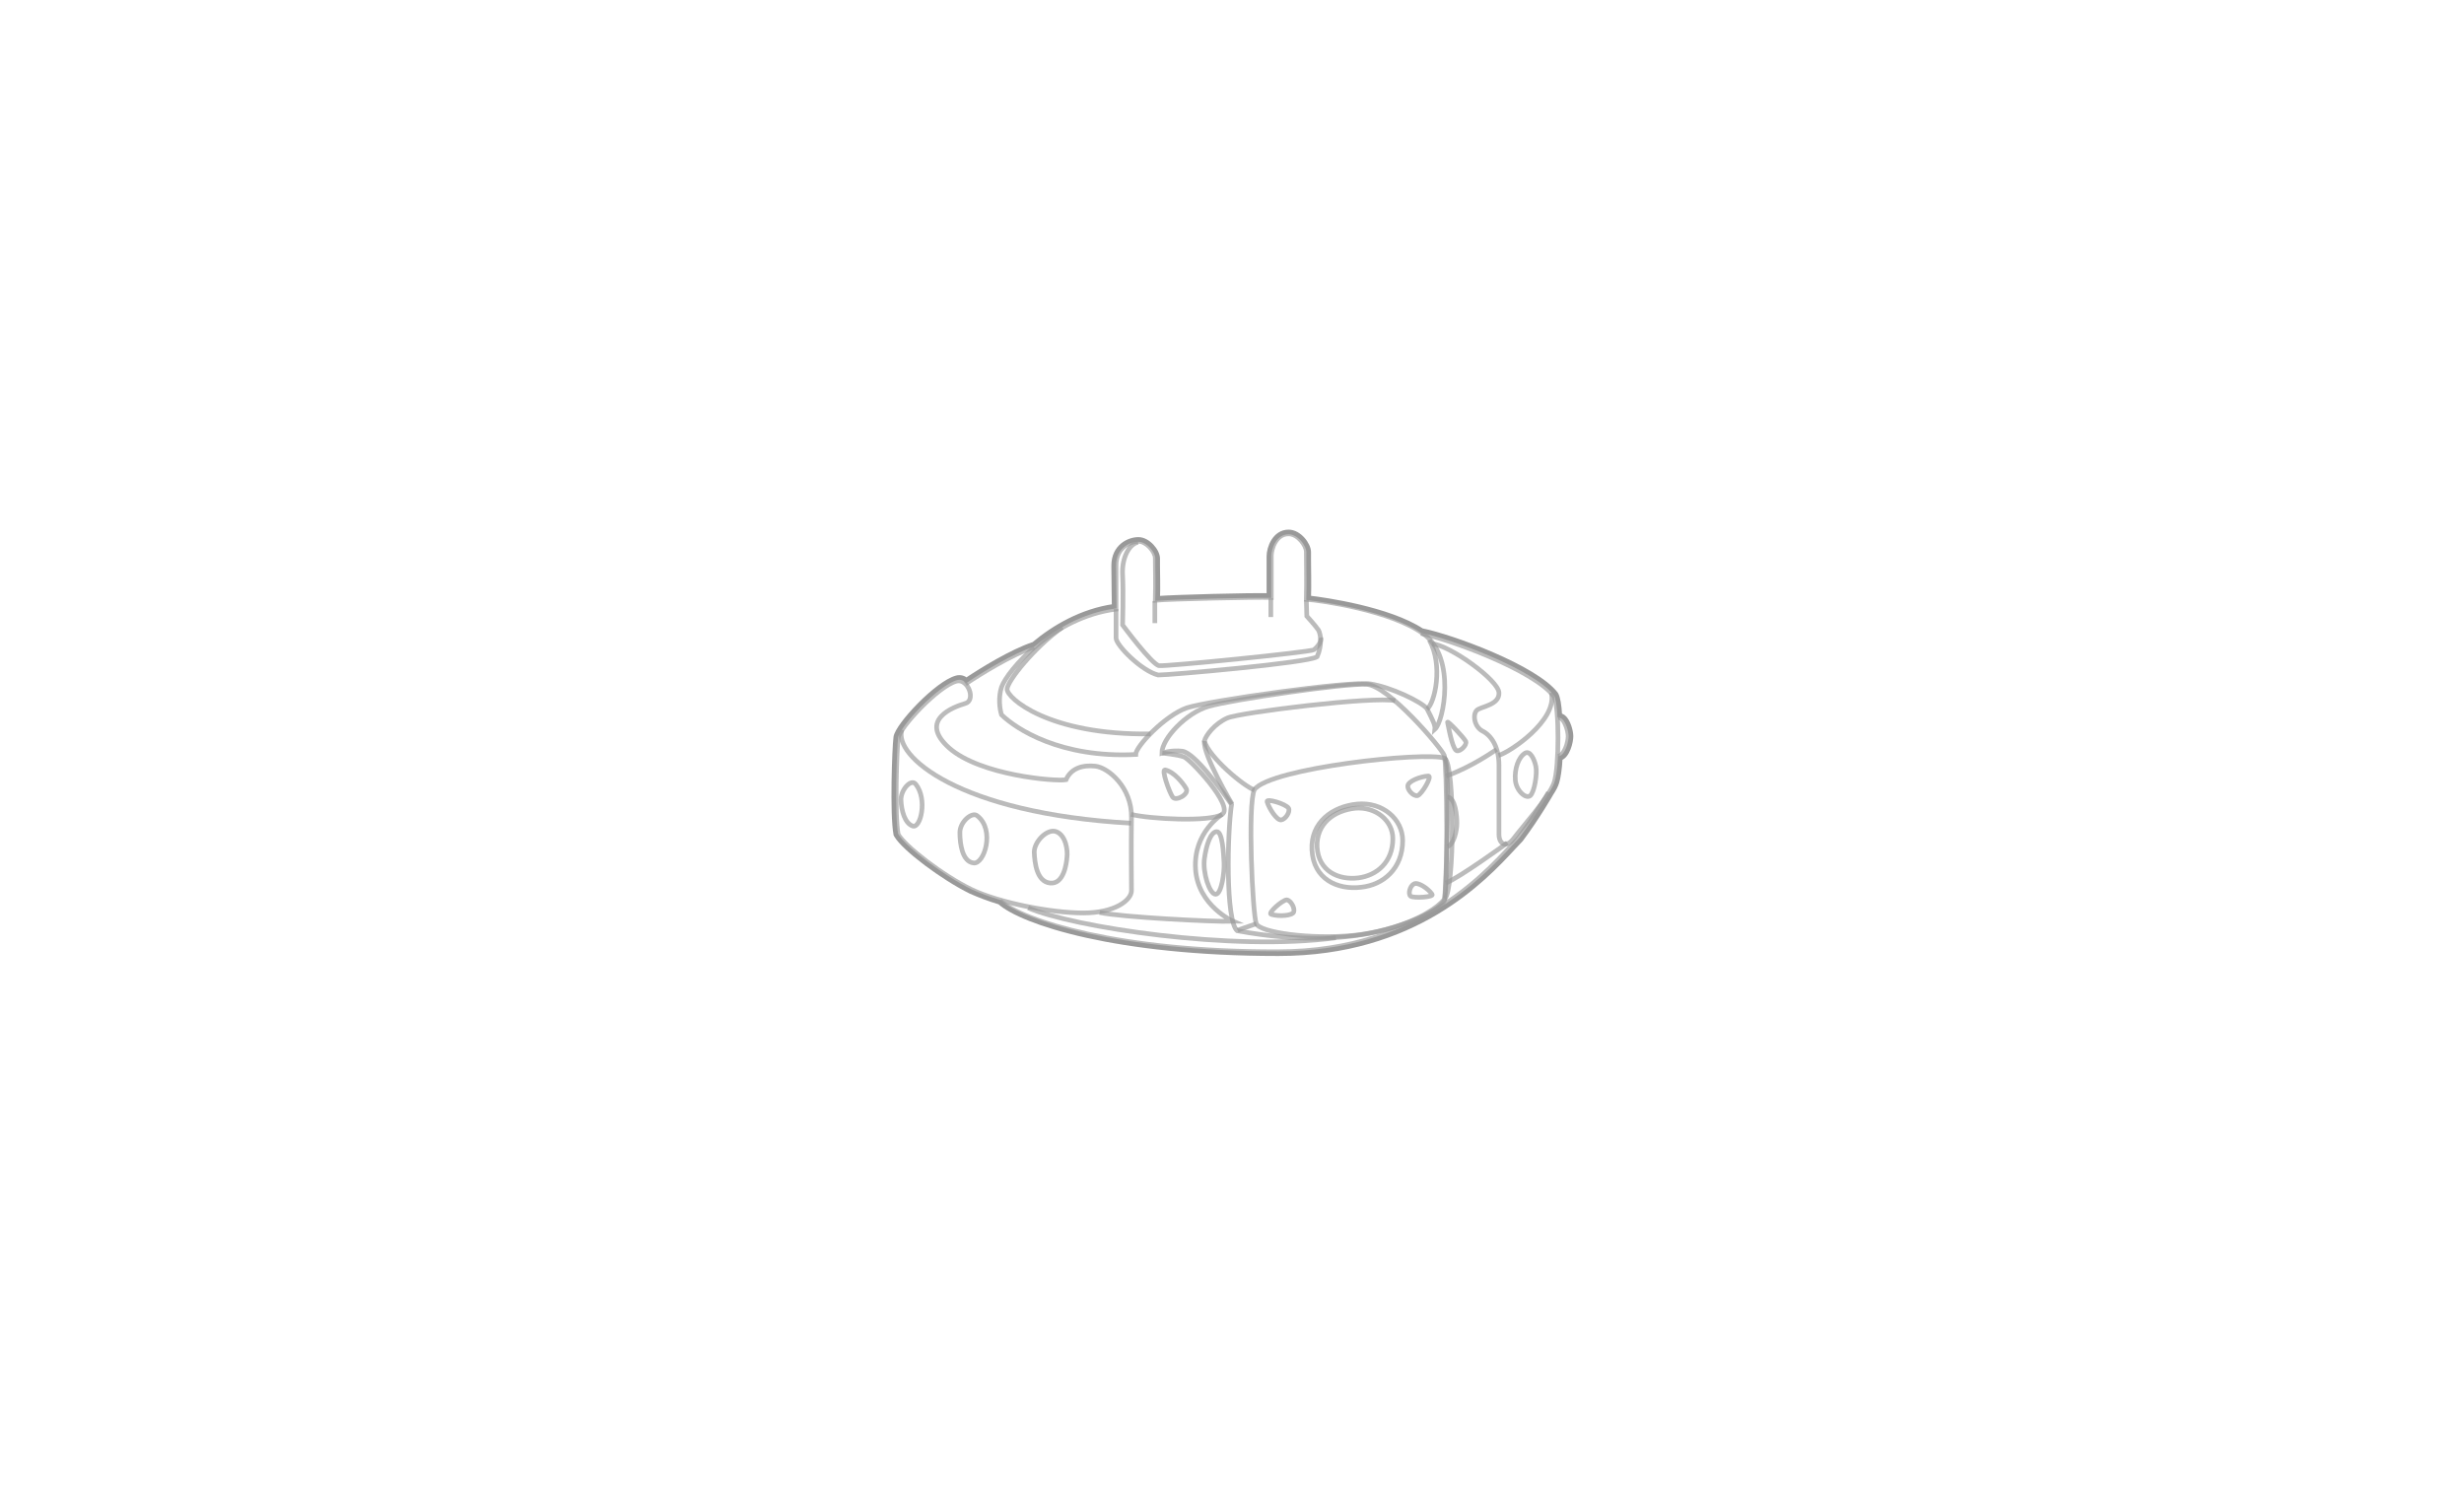
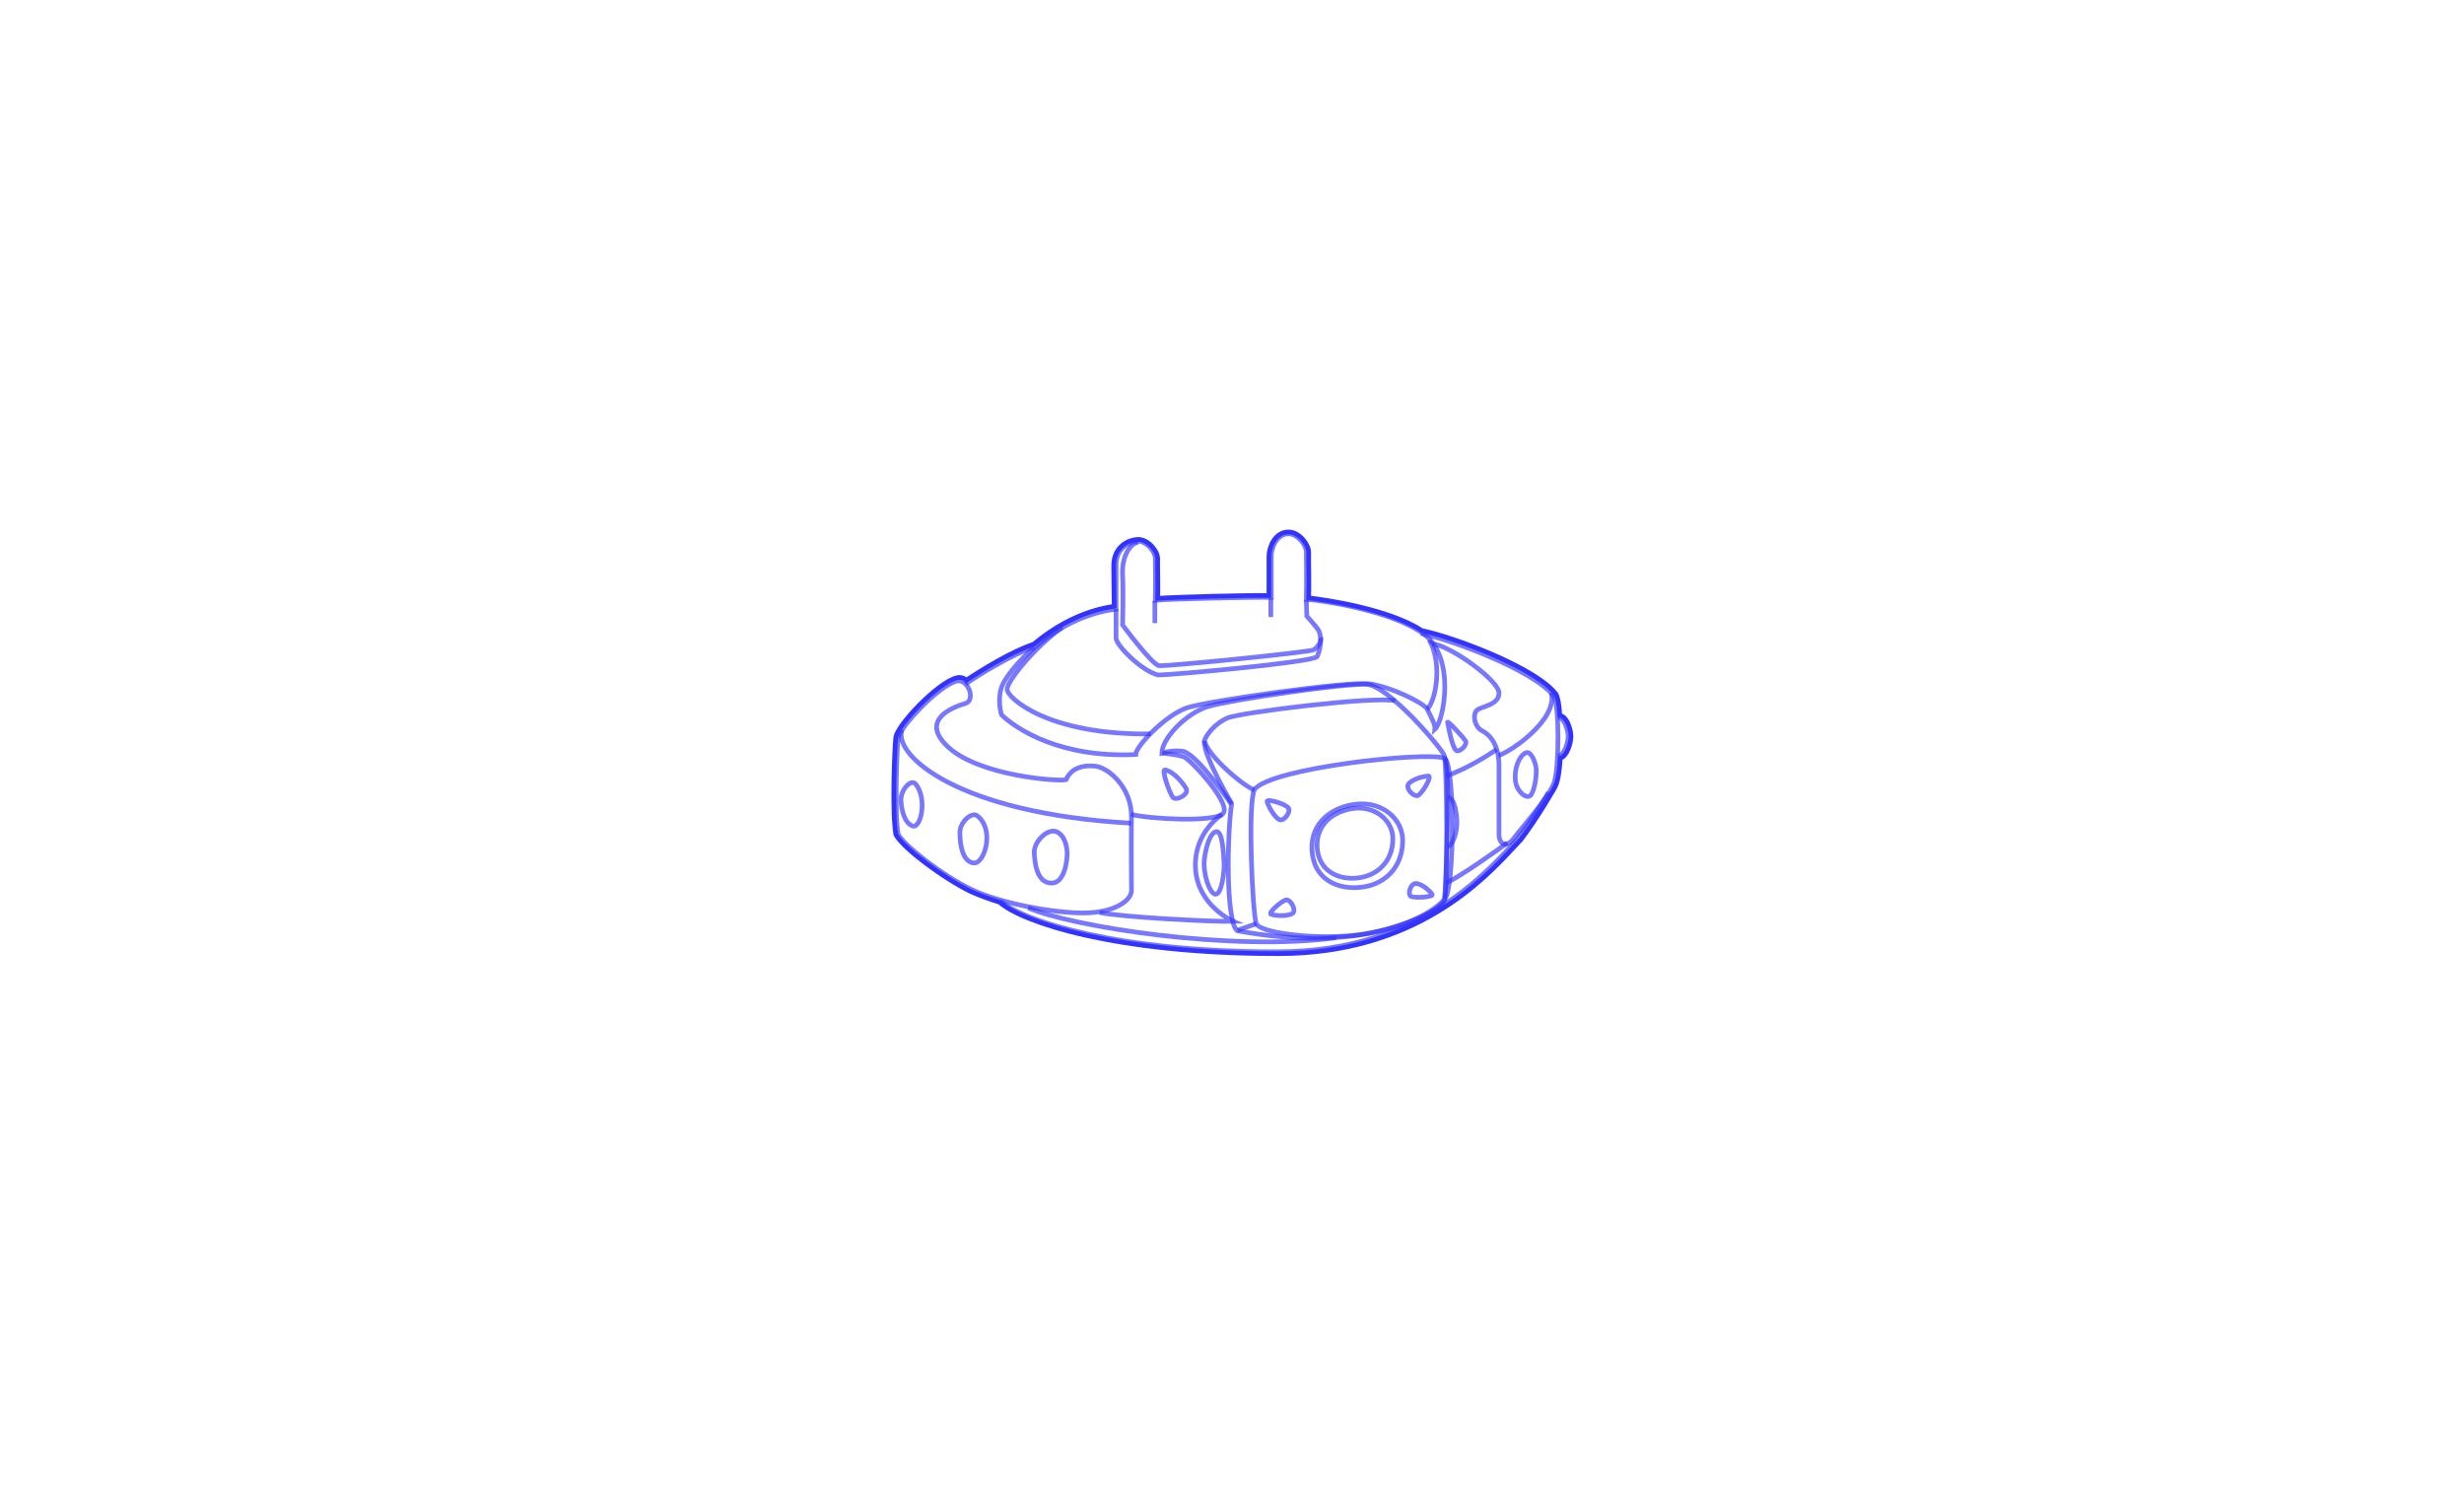
<svg id="bp-598" viewBox="0 0 527 318">
  <style type="text/css">
- 		.st0{fill:#fff6;stroke:#999;stroke-miterlimit:10;}
- 		.st1{fill:none;stroke:#999a;stroke-miterlimit:10;}
+ 		.st0{fill:#fff6;stroke:#33f;stroke-miterlimit:10;}
+ 		.st1{fill:none;stroke:#33fa;stroke-miterlimit:10;}
	</style>
  <g>
    <path class="st0" d="M336,157.5c0-1.1-0.6-3.3-1.6-4.1c-0.3-0.2-0.5-0.3-0.8-0.4c-0.1-2.1-0.4-3.8-0.8-4.5    c-4.3-5.7-22.2-12.3-28.7-13.6c-7-4.6-20.6-6.6-24.2-7c0.1-2.7,0-6.1,0-8.2c0-0.7,0-1.2,0-1.6c0-1.6-2-4.3-4.3-4.3    c-3,0-4.2,3.4-4.2,5.2v8.4c-4.3-0.1-19.7,0.3-23.8,0.6c0.1-2.5,0-5.1,0-6.9c0-0.7,0-1.2,0-1.6c0-1.7-2.1-4.1-4.1-4.1    c-2.1,0-5.3,1.5-5.3,5.6c0,3.2,0.1,7.4,0.1,8.7c-7,1-12.9,4.5-17.2,8.1c-4.8,1.6-11.1,5.5-14.4,7.7c-0.6-0.5-1.3-0.7-2.1-0.5    c-4.2,1.1-12.7,10.2-13,12.7c-0.3,2.3-0.8,16.5,0,20.8l0.1,0.2c1.7,2.9,10,9.1,15.9,12c1.8,0.8,3.9,1.6,6.2,2.3    c4.8,4.3,25,11,59.4,11c0.1,0,0.2,0,0.3,0c29.1,0,43.9-15.9,50.2-22.7c0.6-0.6,1.1-1.2,1.6-1.7c3.6-4.8,6.5-9.9,6.5-9.9l0,0    c0.6-0.9,1-1.7,1.2-2.4c0.3-1,0.6-2.9,0.7-5.1C335.3,161.7,336,158.7,336,157.5z" />
  </g>
  <g>
    <path class="st1" d="M204.6,145.7c2.5-0.6,4.2,4.2,1.8,4.8c-2.4,0.7-10.1,3.5-3.4,9.5c6.7,5.9,22.8,7.2,25,6.8    c1.1-2.5,3.6-3.2,6.3-2.9s7.8,4.5,7.7,11c-0.1,6.5,0,13.5,0,15.6s-3.6,4.8-10.3,4.8c-6.7,0-17.8-2.1-23.9-5    c-6.2-3-14.2-9.2-15.7-11.8c-0.8-4.2-0.3-18.3,0-20.6C192.3,155.7,200.7,146.7,204.6,145.7z" />
    <path class="st1" d="M238.7,130.3c-13.5,1.7-23.2,13.1-24.5,16.7c-0.7,2.2-0.4,4.6,0,5.9c3.2,3.1,12.7,9.3,28.7,8.5    c0-1.7,6.3-8.4,11-10c4.7-1.5,34.8-5.8,39.2-5.1s10.9,3.8,12.1,5.3c1.2,2.4,1.8,3.5,1.7,4.4c1.9-1.7,4.5-15.2-2.3-20.3    s-22.1-7.3-25.2-7.5c0.1-3.6,0-8.9,0-10.2s-1.8-3.8-3.8-3.8c-2.7,0-3.7,3.2-3.7,4.7c0,1.5,0,7.8,0,8.9c-3.3-0.1-21.7,0.3-24.8,0.6    c0.1-3.6,0-7.6,0-9s-1.9-3.6-3.6-3.6s-4.8,1.2-4.8,5.1S238.7,130.3,238.7,130.3z" />
    <path class="st1" d="M248.5,161.1c0-3.1,5.2-8.6,10-10c4.8-1.4,29.2-5,33.8-4.7c4.6,0.2,16,13.6,16.6,15.2c0.6,1.6,0.8,28.9,0,30.8    c-2.4,3.1-16.2,11.9-44.3,6.7c-2.5-2.2-2.1-21-1.2-27c-2-2.9-7.8-11-10.5-11.4C250.6,160.4,248.5,161.1,248.5,161.1z" />
    <path class="st1" d="M309,162.2c-4.2-1.5-37.3,2.1-40.7,6.7c-1.5,2.9-0.4,26.9,0.4,28.7c0.8,1.9,11.6,3.4,20.8,2.5    c9.2-0.9,19.4-5.5,19.5-7.8C309.5,183.7,310.1,163.5,309,162.2z" />
    <path class="st1" d="M289.8,172.9c4.5-0.4,8.1,2.7,8.1,6.5c0,5-3.4,7.9-7.4,8.4c-4.2,0.5-8.5-1.4-8.8-6.6    C281.5,176.2,285.3,173.4,289.8,172.9z" />
    <path class="st1" d="M290.3,172c5.4-0.5,9.7,3.2,9.7,7.8c0,6-4.1,9.5-8.9,10c-5,0.6-10.2-1.7-10.5-8    C280.3,175.9,285,172.5,290.3,172z" />
    <path class="st1" d="M271,171.5c-0.2-0.8,4.1,0.5,4.6,1.4c0.4,0.8-0.7,2.4-1.6,2.5C273.1,175.5,271.5,173.1,271,171.5z" />
    <path class="st1" d="M306.3,191.3c0.5,0.6-4,0.9-4.6,0.4c-0.6-0.5-0.1-2.2,0.7-2.6C303.2,188.6,305.4,190,306.3,191.3z" />
    <path class="st1" d="M305.5,166c0.9,0-1.4,3.9-2.3,4.2c-0.9,0.2-2.2-1.2-2.1-2.1C301.2,167.1,303.8,166.1,305.5,166z" />
    <path class="st1" d="M271.9,195.6c-0.9-0.2,2.4-3.1,3.3-3.1c0.9,0.1,1.8,1.8,1.5,2.6C276.4,195.9,273.5,196.1,271.9,195.6z" />
    <path class="st1" d="M306.3,137.7c3.9,0.4,14.2,7.8,14.3,10.5c0.1,2.6-3.7,2.9-4.7,3.7c-1,0.9-0.6,3.6,1.2,4.5    c1.8,0.9,3.5,3.3,3.5,7.3c0,4,0,12.8,0,14.8s1.5,3.1,3.2,0.8c1.7-2.3,7.5-8.7,8.6-11.9s1.1-16.2,0-18.4    c-4.3-5.7-22.5-12.3-28.5-13.5" />
    <path class="st1" d="M206.5,146.3c3.3-2.2,9.9-6.3,14.7-7.9" />
    <path class="st1" d="M213.9,192.7c4.8,4.4,25.8,11,59.4,10.9c31.5,0,46-18.7,51.4-24.2c3.6-4.9,6.5-9.9,6.5-9.9" />
    <path class="st1" d="M192.9,156.1c-1.9,5.5,12,17.9,49,20" />
    <path class="st1" d="M309.3,166c5.5-1.9,10.8-5.7,10.8-5.7" />
    <path class="st1" d="M320.5,161.6c2.3-0.6,12.7-7.5,11.3-13.4" />
    <path class="st1" d="M241.9,174.2c3.9,1,16.9,1.7,19.5,0s-6.8-11.8-8.2-12.3s-4.6-0.8-4.6-0.8" />
    <path class="st1" d="M249.2,164.7c-0.9-0.2,0.9,4.8,1.6,5.8c0.7,1,3.6-0.6,2.9-1.8S251.1,165.1,249.2,164.7z" />
    <path class="st1" d="M309.6,154.5c-0.1-0.5,3.5,3.3,3.9,4.1c0.3,0.8-1.2,2.2-1.9,2C310.8,160.4,310.1,157.1,309.6,154.5z" />
    <path class="st1" d="M298.4,149.9c-4.6-1-33.2,2.5-35.9,3.7c-2.7,1.2-4.6,3.7-4.9,4.9c0.9,3.4,8.4,9.7,10.7,10.5" />
    <path class="st1" d="M257.6,158.5c-0.4,2.9,5.9,13.5,5.9,13.5" />
    <path class="st1" d="M268.7,197.6c-2.1,0.7-4,1.4-4,1.4" />
    <path class="st1" d="M219.9,194.2c9.4,4.1,43.8,9.4,65.8,6.4" />
    <path class="st1" d="M309.2,188.9c2.9-1.1,13.2-8.6,13.2-8.6" />
    <path class="st1" d="M227.2,134.2c-5.9,4.2-11.7,11.4-11.8,13.2c-0.1,1.9,8.9,9.9,30.7,9.6" />
    <path class="st1" d="M305.2,151.7c1.7-1.3,3.5-9.4,0.5-14.8" />
    <path class="st1" d="M238.7,130.3c0,0,0,4.6,0,6.2c0,1.5,5.4,7,9,7.9c2.5,0,32.1-2.6,34-3.9c1.1-2.5,0.8-4.8,0.3-5.7    c-0.6-0.9-2.5-3-2.5-3l-0.1-3.4" />
    <path class="st1" d="M243.4,116c-1.9,0.4-3.5,3.3-3.3,7c0.2,3.7,0,10.7,0,10.7s6.3,8.5,7.8,8.7c1.5,0.2,32.4-2.9,33.1-3.4    c0.7-0.5,1.7-1.7,1.5-2.6" />
    <line class="st1" x1="247" y1="128.6" x2="247" y2="133.3" />
    <line class="st1" x1="271.8" y1="128" x2="271.8" y2="132" />
    <path class="st1" d="M326.2,161.1c1.1-0.6,2,1.4,2.3,2.9s-0.3,5.4-1.2,6.2c-0.9,0.8-3-1-3.2-3.3S324.7,162,326.2,161.1z" />
    <path class="st1" d="M333.2,153.5c1.3-0.2,2.2,2.7,2.2,4c0,1.2-0.7,4-2.2,4.3" />
    <path class="st1" d="M195.9,167.8c-1-1.4-3.3,1.2-3.2,3.4s0.8,4.9,2.5,5.5S198.4,171,195.9,167.8z" />
    <path class="st1" d="M209,174.5c-1.1-0.9-3.7,1.3-3.7,3.6c0,2.4,0.5,6.2,2.9,6.5C210.5,185,212.9,177.5,209,174.5z" />
    <path class="st1" d="M225.9,177.9c-1.9-0.7-4.7,2.1-4.7,4.4c0.1,2.2,0.5,6.3,3.4,6.6c2.9,0.3,3.5-4.1,3.6-5.5    C228.4,182,228,178.7,225.9,177.9z" />
    <path class="st1" d="M309.6,170.5c1.7,0.2,2,4.1,2,5.6c0,1.5-0.6,4.5-2,5" />
    <path class="st1" d="M260.2,177.9c1.3-0.1,1.5,4.9,1.6,6.7s-0.5,6.7-1.8,6.7s-2.8-4.6-2.4-7.6C258,180.8,258.9,178,260.2,177.9z" />
    <path class="st1" d="M261.4,174.2c0,0-6.2,3.8-5.7,11.7c0.5,7.9,8.1,11.2,8.1,11.2c-4.6,0.1-23.9-0.9-28.6-1.9" />
    <path class="st1" d="M309,162.2c2.2,1.5,2.1,28.2,0,30.1" />
  </g>
</svg>
